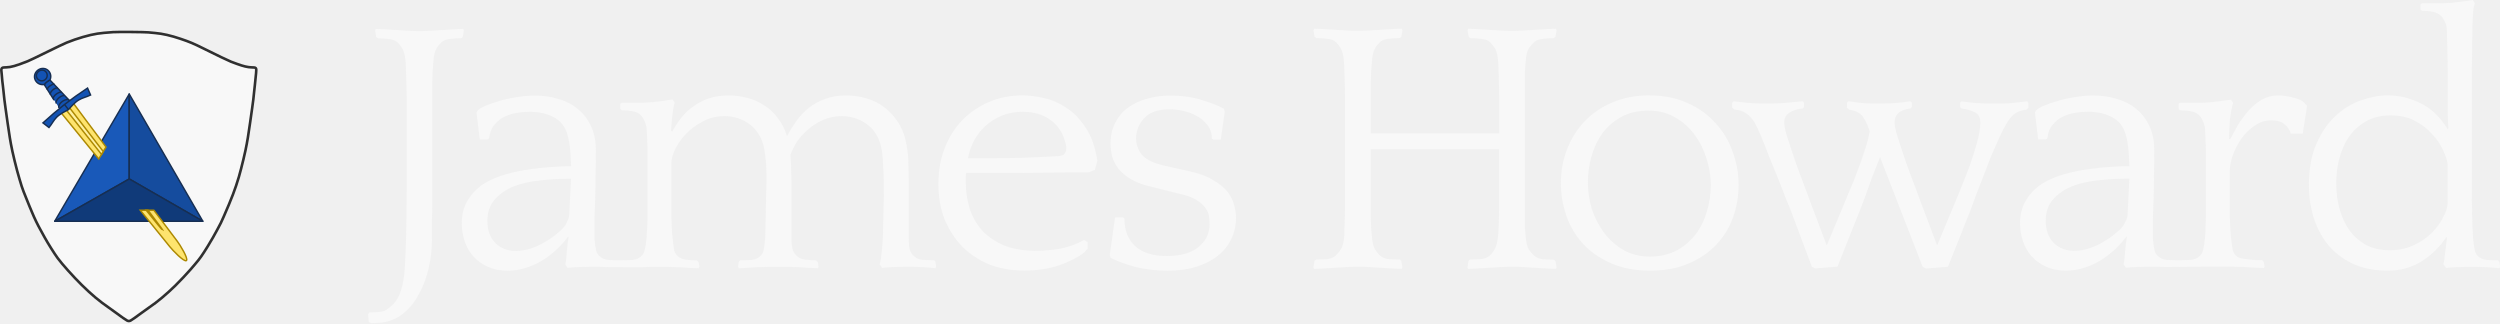
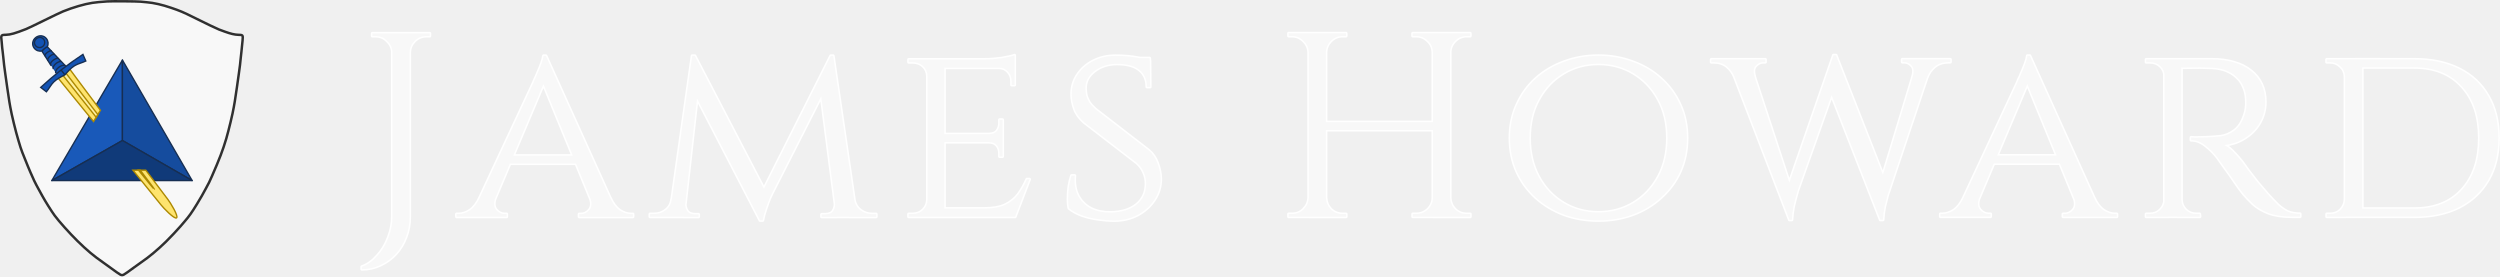
- <svg xmlns="http://www.w3.org/2000/svg" width="47.563mm" height="6.146mm" viewBox="0 0 47.563 6.146" version="1.1" id="svg1">
+ <svg xmlns="http://www.w3.org/2000/svg" width="50.208mm" height="5.549mm" viewBox="0 0 50.208 5.549" version="1.1" id="svg1">
  <defs id="defs1">
    <path id="path1" d="m -145.707,-0.657 c 0.126,0.42 0.647,0.683 1.661,0.744 9.364,0.565 52.918,-12.931 76.927,-16.19 24.009,-3.26 44.568,-3.458 67.124,-3.367 22.556,0.091 44.205,0.652 68.213,3.912 24.008,3.26 66.121,15.887 75.837,15.646 1.193,-0.03 1.787,-0.287 1.916,-0.719" />
    <rect x="148.067" y="148.713" width="223.717" height="109.272" id="rect2" />
  </defs>
-   <g id="g1" transform="translate(-102.5505,-147.998)">
+   <g id="g1" transform="translate(-102.5505,-148.5806)">
    <g id="layer1-8" transform="matrix(0.03681731,0.03681731,-0.03681731,0.03681731,104.4358,142.6317)">
      <g id="g3" transform="matrix(0.9802101,-0.2626465,0.2626465,0.9802101,74.60271,73.74535)" style="display:inline">
        <path d="m 8.851,6.149 c -2.24,1.512 -3.651,2.503 -4.743,3.383 -2.287,1.816 -5.56,5.232 -7.963,8.329 -0.527,0.676 -2.563,3.637 -4.518,6.564 -1.951,2.936 -3.893,5.756 -4.309,6.282 -2.806,3.517 -4.101,4.86 -5.536,5.725 -0.515,0.31 -1.013,0.651 -1.106,0.77 -0.25,0.275 -0.153,0.831 0.22,1.261 0.156,0.183 0.529,0.7 0.824,1.148 0.776,1.152 1.804,2.566 2.241,3.108 0.207,0.252 0.726,0.958 1.152,1.566 0.993,1.422 2.668,3.655 3.792,5.064 0.475,0.607 1.969,2.508 3.309,4.227 1.34,1.719 2.854,3.634 3.382,4.247 0.527,0.614 1.15,1.369 1.399,1.672 1.717,2.071 6.393,6.971 8.977,9.385 0.672,0.628 1.559,1.455 1.967,1.84 0.393,0.381 1.097,0.977 1.561,1.33 0.449,0.348 1.429,1.122 2.181,1.716 0.738,0.59 1.812,1.421 2.372,1.854 0.563,0.418 1.36,1.024 1.764,1.337 1.896,1.459 3.969,2.879 6.018,4.088 0.698,0.414 1.847,1.117 2.556,1.549 2.022,1.225 5.877,3.264 7.755,4.09 2.446,1.08 8.222,2.965 12.263,4.016 4.916,1.278 8.431,1.889 12.68,2.226 0.817,0.062 2.308,0.217 3.291,0.331 2.093,0.254 4.1,0.422 4.657,0.398 0.489,-0.035 0.805,-0.218 1.078,-0.623 0.282,-0.436 1.005,-1.994 2.075,-4.459 0.48,-1.121 1.114,-2.516 1.402,-3.091 1.454,-2.959 2.979,-7.125 4.179,-11.426 0.563,-2.012 1.526,-6.076 1.828,-7.701 0.059,-0.307 0.267,-1.407 0.455,-2.433 0.501,-2.657 0.634,-4.036 0.748,-7.983 0.037,-1.287 0.059,-2.948 0.044,-3.683 -0.021,-0.744 -0.045,-2.206 -0.066,-3.248 -0.057,-2.397 -0.088,-2.9 -0.345,-5.194 -0.773,-7.03 -1.362,-10.67 -2.425,-15.09 C 73.205,25.437 71.383,19.273 70.519,16.982 70.359,16.591 70.031,15.64 69.753,14.883 69.486,14.118 68.585,11.85 67.765,9.831 66.946,7.811 66.038,5.571 65.758,4.852 65.127,3.221 64.024,0.646 63.268,-0.963 62.947,-1.632 62.61,-2.443 62.487,-2.744 c -0.213,-0.559 -0.701,-1.641 -1.798,-3.996 -0.851,-1.815 -0.883,-1.833 -2.501,-0.936 -1.153,0.622 -2.657,1.088 -4.99,1.493 -0.847,0.142 -1.887,0.32 -2.324,0.4 -0.905,0.151 -5.752,0.519 -11.106,0.845 -3.844,0.235 -5.406,0.431 -8.795,1.111 -3.57,0.711 -6.56,1.631 -9.008,2.783 -0.679,0.327 -1.675,0.77 -2.186,1.002 C 18.569,0.503 10.187,5.249 8.851,6.158 Z" stroke="#000000" stroke-linecap="round" stroke-linejoin="bevel" stroke-width="0.054" clip-path="none" id="path4" style="display:inline;fill:#f8f8f8;fill-opacity:1;stroke:#303030;stroke-width:0.946;stroke-dasharray:none;stroke-opacity:1" />
        <g id="g56629-8" transform="matrix(0.1528424,-0.08824364,0.08824364,0.1528424,-96.34885,-35.81326)" style="display:inline;stroke-width:3;stroke-miterlimit:100;stroke-dasharray:none">
          <g id="g27-7-2" transform="matrix(0.595382,0,0,0.595382,549.024,349.022)" style="stroke-width:5.039;stroke-miterlimit:100">
            <path id="path1-3-3-2" d="M -456.232,908.386 -200.868,472.452 V 763.425 Z" style="fill:#1959b9;stroke:#162e52;stroke-width:5.039;stroke-linejoin:round;stroke-miterlimit:100" />
            <path id="path2-8-4-9" d="M -200.867,763.425 V 472.452 L 51.332,908.386 Z" style="fill:#154c9e;stroke:#162e52;stroke-width:5.039;stroke-linejoin:round;stroke-miterlimit:100" />
            <path id="path3-2-3-7" d="M -456.232,908.386 -200.868,763.425 51.331,908.386 Z" style="fill:#103a79;stroke:#162e52;stroke-width:5.039;stroke-linejoin:round;stroke-miterlimit:100" />
          </g>
          <g id="Layer_2_2_-0-2" transform="matrix(-0.595382,0,0,-0.595382,255.441,1185.73)" stroke-miterlimit="10" style="display:inline;stroke-width:5.039;stroke-miterlimit:100">
            <path id="path16-4-2" d="m -330.143,534.693 c -31.793,-39.366 -68.356,-84.272 -101.623,-125.587 -8.459,-10.828 -48.677,-53.028 -56.397,-46.997 -7.72,6.031 22.667,55.303 31.462,66.564 0.15,0.193 34.236,45.332 80.067,106.069 0.417,0.552 0,0 0,0 z m 117.438,216.621 c 51.09,67.842 95.336,127.562 111.303,149.104 l 5.376,1.091 36.203,-28.282 0.222,-5.479 c -18.032,-21.889 -83.043,-101.755 -128.138,-157.26 z" style="fill:#fee46e;stroke:#ac8800;stroke-width:5.039;stroke-miterlimit:100" />
            <path id="path17-8-08-7" d="m -350.203,534.714 c -34.989,-43.377 -56.955,-70.201 -57.747,-69.582 -0.776,0.606 34.029,46.523 51.307,69.589 z m 147.098,201.306 c 61.779,80.38 79.962,103.945 117.608,152.684 l 10.692,-8.353 c -33.732,-42.652 -71.212,-89.953 -122.389,-154.34 z" style="fill:#fff1a1;stroke:#ac8800;stroke-width:5.039;stroke-miterlimit:100" />
            <path id="path18-7-0" d="M -18.019,983.682 1.008,968.818 c 0,0 -58.017,-91.809 -58.046,-91.164 -4.955,-2.861 -15.295,0.135 -23.428,6.604 -7.691,6.11 -13.359,15.47 -11.962,21.043 -0.249,-0.095 74.409,78.381 74.409,78.381 z" style="fill:#1353b4" />
            <g id="g23-5-6" style="fill:#0062ad;stroke:#162e52;stroke-width:5.039;stroke-miterlimit:100">
              <path id="path19-9-8-7" d="m -84.608,913.524 c 13.928,4.151 36.914,-14.745 33.744,-26.44" style="fill:none;stroke:#162e52;stroke-width:5.039;stroke-linecap:round;stroke-miterlimit:100" />
              <path id="path20-5-6" d="m -67.985,927.749 c 13.653,-1.431 28.125,-16.744 26.329,-25.475" style="fill:none;stroke:#162e52;stroke-width:5.039;stroke-linecap:round;stroke-miterlimit:100" />
              <path id="path21-3-9" d="m -57.856,939.678 c 11.663,-1.62 27.743,-14.466 25.411,-22.433" style="fill:none;stroke:#162e52;stroke-width:5.039;stroke-linecap:round;stroke-miterlimit:100" />
              <path id="path22-2-3" d="m -45.276,953.494 c 8.687,1.889 24.741,-13.549 23.479,-20.786" style="fill:none;stroke:#162e52;stroke-width:5.039;stroke-linecap:round;stroke-miterlimit:100" />
              <path id="path23-7-0-6" d="m -33.966,966.877 c 6.246,-0.328 21.244,-9.758 22.588,-17.641" style="fill:none;stroke:#162e52;stroke-width:5.039;stroke-linecap:round;stroke-miterlimit:100" />
            </g>
            <path id="path18-7-0-1" d="m -1.955,963.806 c -12.222,-19.329 -54.775,-86.581 -54.8,-86.029 -4.955,-2.861 -15.295,0.135 -23.428,6.604 -7.691,6.11 -11.955,21.087 -11.962,21.043 0,0 54.139,57.072 70.071,73.821 3.604,3.854 21.099,-9.371 20.118,-15.439 z" style="fill:none;stroke:#162e52;stroke-width:5.039;stroke-miterlimit:100" />
            <path id="path24-3-4" d="m -70.424,896.982 c -25.963,20.031 -51.453,38.189 -78.795,56.294 -2.476,-6.534 -8.182,-17.201 -10.658,-23.735 13.806,-6.763 27.436,-9.103 40.637,-16.982 13.877,-8.284 27.504,-24.22 35.172,-33.04 10.413,-5.305 29.174,-14.671 40.57,-26.13 10.84,-10.901 16.41,-23.56 26.312,-35.318 5.74,3.984 14.71,12.101 20.45,16.085 -24.182,22.146 -47.969,42.483 -73.688,62.826 z" style="fill:#1353b4;stroke:#162e52;stroke-width:5.039;stroke-miterlimit:100" />
            <path id="path25-9-6-9" d="m 21.3,1014.4 c -12.187,9.521 -29.158,8.161 -38.679,-4.026 -6.801,-8.706 -7.637,-20.172 -3.119,-29.483 0.252,-0.518 -0.285,0.504 0,0 3.045,-0.625 7.844,-4.493 11.544,-7.427 2.986,-2.365 5.779,-5.118 7.412,-7.63 10.252,-2.331 21.396,1.229 28.297,10.063 9.521,12.186 6.733,28.982 -5.455,38.503 z" style="fill:#1353b4;stroke:#162e52;stroke-width:5.039;stroke-miterlimit:100" />
            <path id="path26-7-3" d="m 22.191,985.29 c -6.331,-8.104 -18.033,-9.542 -26.138,-3.211 -8.104,6.331 -9.542,18.033 -3.211,26.138 6.331,8.104 17.406,8.739 25.51,2.408 8.104,-6.331 10.17,-17.231 3.839,-25.335 z" style="fill:#1353b4;stroke:#162e52;stroke-width:5.039;stroke-miterlimit:100" />
            <line id="line26-7-6" x1="-84.068" x2="-70.424" y1="879.518" y2="896.982" style="fill:#0062ad;stroke:#162e52;stroke-width:5.039;stroke-miterlimit:100" />
          </g>
        </g>
      </g>
    </g>
-     <g id="g5" transform="matrix(1.249909,0,0,1.249909,83.72379,129.5488)" style="stroke-width:0.72">
-       <text xml:space="preserve" transform="matrix(0.2939815,0,0,0.2939815,30.23611,15.19943)" id="text2" style="font-style:normal;font-variant:normal;font-weight:normal;font-stretch:normal;font-size:18.667px;line-height:0;font-family:Quattrocento;-inkscape-font-specification:'Quattrocento, Normal';font-variant-ligatures:normal;font-variant-caps:normal;font-variant-numeric:normal;font-variant-east-asian:normal;text-align:center;letter-spacing:-1px;word-spacing:0px;white-space:pre;shape-inside:url(#rect2);display:none;fill:#f8f8f8;fill-opacity:1;stroke:none;stroke-width:0.346;stroke-linecap:round;paint-order:markers fill stroke" />
-       <path style="font-size:5.488px;line-height:0;font-family:Quattrocento;-inkscape-font-specification:'Quattrocento, Normal';text-align:center;letter-spacing:-0.294px;word-spacing:0px;text-anchor:middle;fill:#f8f8f8;stroke-width:0.102;stroke-linecap:round;paint-order:markers fill stroke" d="m 22.123,15.221 -0.016,0.099 -0.022,0.022 c -0.059,0 -0.115,0.004 -0.17,0.011 -0.051,0.004 -0.093,0.018 -0.126,0.044 -0.029,0.026 -0.057,0.059 -0.082,0.099 -0.026,0.04 -0.042,0.112 -0.049,0.214 -0.004,0.051 -0.007,0.099 -0.011,0.143 0,0.044 -0.002,0.095 -0.005,0.154 v 0.214 0.324 1.01 0.335 c 0,0.088 -0.002,0.163 -0.005,0.225 v 0.165 0.126 c 0,0.146 -0.016,0.291 -0.049,0.434 -0.033,0.143 -0.08,0.271 -0.143,0.384 -0.059,0.117 -0.134,0.214 -0.225,0.291 -0.088,0.077 -0.188,0.126 -0.302,0.148 -0.029,0.007 -0.062,0.011 -0.099,0.011 -0.037,0.004 -0.07,0.005 -0.099,0.005 l -0.044,-0.016 -0.011,-0.121 0.022,-0.027 c 0.048,0 0.09,-0.002 0.126,-0.005 0.037,0 0.073,-0.007 0.11,-0.022 0.044,-0.026 0.086,-0.059 0.126,-0.099 0.102,-0.102 0.161,-0.293 0.176,-0.571 0.018,-0.278 0.027,-0.662 0.027,-1.152 v -1.114 -0.324 c 0,-0.088 -0.002,-0.163 -0.005,-0.225 0,-0.062 -0.002,-0.115 -0.005,-0.159 0,-0.044 -0.002,-0.088 -0.005,-0.132 -0.007,-0.099 -0.024,-0.168 -0.049,-0.209 -0.026,-0.044 -0.053,-0.079 -0.082,-0.104 -0.033,-0.026 -0.075,-0.04 -0.126,-0.044 -0.051,-0.007 -0.106,-0.011 -0.165,-0.011 l -0.027,-0.022 -0.016,-0.099 0.011,-0.022 c 0.026,0 0.068,0.002 0.126,0.005 0.059,0.004 0.119,0.007 0.181,0.011 0.062,0.004 0.123,0.007 0.181,0.011 0.059,0.004 0.101,0.005 0.126,0.005 h 0.104 c 0.026,0 0.068,-0.002 0.126,-0.005 0.059,-0.004 0.119,-0.007 0.181,-0.011 0.062,-0.004 0.123,-0.007 0.181,-0.011 0.059,-0.004 0.101,-0.005 0.126,-0.005 z m 2.181,3.605 c -0.077,-0.004 -0.152,-0.005 -0.225,-0.005 -0.139,0 -0.265,0.005 -0.379,0.016 l -0.033,-0.055 c 0.011,-0.04 0.018,-0.101 0.022,-0.181 0.007,-0.08 0.016,-0.155 0.027,-0.225 l -0.005,-0.016 c -0.048,0.066 -0.104,0.13 -0.17,0.192 -0.066,0.062 -0.139,0.119 -0.22,0.17 -0.077,0.048 -0.161,0.086 -0.252,0.115 -0.088,0.029 -0.181,0.044 -0.28,0.044 -0.113,0 -0.214,-0.02 -0.302,-0.06 -0.088,-0.04 -0.161,-0.093 -0.22,-0.159 -0.059,-0.066 -0.102,-0.143 -0.132,-0.23 -0.029,-0.088 -0.044,-0.179 -0.044,-0.274 0,-0.135 0.031,-0.252 0.093,-0.351 0.062,-0.102 0.145,-0.187 0.247,-0.252 0.095,-0.059 0.207,-0.106 0.335,-0.143 0.132,-0.037 0.258,-0.062 0.379,-0.077 0.124,-0.018 0.236,-0.029 0.335,-0.033 0.099,-0.007 0.165,-0.011 0.198,-0.011 h 0.077 c -0.004,-0.135 -0.011,-0.241 -0.022,-0.318 -0.011,-0.08 -0.026,-0.146 -0.044,-0.198 -0.04,-0.11 -0.11,-0.188 -0.209,-0.236 -0.099,-0.051 -0.218,-0.077 -0.357,-0.077 -0.059,0 -0.123,0.005 -0.192,0.016 -0.066,0.011 -0.13,0.031 -0.192,0.06 -0.059,0.029 -0.11,0.071 -0.154,0.126 -0.044,0.051 -0.07,0.119 -0.077,0.203 l -0.022,0.016 h -0.121 l -0.049,-0.406 0.016,-0.033 c 0.018,-0.022 0.057,-0.046 0.115,-0.071 0.059,-0.026 0.126,-0.049 0.203,-0.071 0.08,-0.026 0.168,-0.046 0.263,-0.06 0.099,-0.018 0.196,-0.027 0.291,-0.027 0.132,0 0.254,0.018 0.368,0.055 0.113,0.033 0.21,0.084 0.291,0.154 0.084,0.07 0.15,0.157 0.198,0.263 0.048,0.102 0.071,0.223 0.071,0.362 0,0.154 -0.002,0.291 -0.005,0.412 0,0.117 -0.002,0.227 -0.005,0.329 -0.004,0.099 -0.007,0.198 -0.011,0.296 v 0.307 c 0.007,0.084 0.016,0.146 0.027,0.187 0.011,0.037 0.029,0.064 0.055,0.082 0.029,0.029 0.071,0.048 0.126,0.055 0.059,0.004 0.117,0.005 0.176,0.005 l 0.024,-10e-7 c 0.059,0 0.115,-0.002 0.17,-0.005 0.059,-0.007 0.102,-0.026 0.132,-0.055 0.029,-0.026 0.048,-0.059 0.055,-0.099 0.011,-0.04 0.02,-0.097 0.027,-0.17 0.004,-0.059 0.007,-0.117 0.011,-0.176 0.004,-0.062 0.005,-0.159 0.005,-0.291 v -0.675 -0.192 c 0,-0.055 -0.002,-0.102 -0.005,-0.143 0,-0.04 -0.002,-0.077 -0.005,-0.11 0,-0.033 -0.002,-0.068 -0.005,-0.104 -0.007,-0.04 -0.018,-0.075 -0.033,-0.104 -0.015,-0.033 -0.027,-0.055 -0.038,-0.066 -0.037,-0.044 -0.082,-0.07 -0.137,-0.077 -0.055,-0.011 -0.112,-0.016 -0.17,-0.016 l -0.022,-0.022 -8.8e-5,-0.077 0.022,-0.016 h 0.099 0.236 c 0.095,-0.004 0.177,-0.011 0.247,-0.022 l 0.192,-0.027 0.033,0.049 c -0.007,0.022 -0.015,0.051 -0.022,0.088 -0.004,0.033 -0.009,0.071 -0.016,0.115 -0.004,0.04 -0.007,0.08 -0.011,0.121 -0.004,0.04 -0.005,0.075 -0.005,0.104 l 0.016,0.011 c 0.04,-0.073 0.086,-0.143 0.137,-0.209 0.055,-0.07 0.117,-0.128 0.187,-0.176 0.07,-0.051 0.148,-0.091 0.236,-0.121 0.088,-0.029 0.188,-0.044 0.302,-0.044 0.095,0 0.188,0.013 0.28,0.038 0.091,0.022 0.176,0.059 0.252,0.11 0.08,0.048 0.15,0.112 0.209,0.192 0.062,0.077 0.11,0.17 0.143,0.28 0.044,-0.08 0.091,-0.157 0.143,-0.23 0.055,-0.077 0.117,-0.143 0.187,-0.198 0.073,-0.059 0.155,-0.104 0.247,-0.137 0.095,-0.037 0.203,-0.055 0.324,-0.055 0.106,0 0.209,0.015 0.307,0.044 0.102,0.029 0.194,0.075 0.274,0.137 0.084,0.062 0.155,0.141 0.214,0.236 0.062,0.095 0.104,0.21 0.126,0.346 0.018,0.095 0.027,0.196 0.027,0.302 0.004,0.106 0.005,0.212 0.005,0.318 v 0.796 c 0,0.084 0.007,0.146 0.022,0.187 0.015,0.037 0.035,0.064 0.06,0.082 0.029,0.029 0.071,0.048 0.126,0.055 0.059,0.004 0.117,0.005 0.176,0.005 l 0.022,0.022 0.011,0.077 -0.011,0.022 c -0.066,-0.007 -0.137,-0.013 -0.214,-0.016 -0.073,-0.004 -0.148,-0.005 -0.225,-0.005 -0.135,0 -0.26,0.005 -0.373,0.016 l -0.038,-0.055 c 0.015,-0.048 0.026,-0.11 0.033,-0.187 0.007,-0.077 0.013,-0.145 0.016,-0.203 0.004,-0.055 0.005,-0.123 0.005,-0.203 0.004,-0.08 0.005,-0.161 0.005,-0.241 0.004,-0.084 0.005,-0.163 0.005,-0.236 v -0.17 c 0,-0.073 -0.004,-0.165 -0.011,-0.274 -0.004,-0.113 -0.015,-0.209 -0.033,-0.285 -0.037,-0.15 -0.112,-0.263 -0.225,-0.34 -0.11,-0.077 -0.234,-0.115 -0.373,-0.115 -0.102,0 -0.198,0.02 -0.285,0.06 -0.084,0.037 -0.159,0.084 -0.225,0.143 -0.066,0.055 -0.123,0.117 -0.17,0.187 -0.044,0.07 -0.077,0.135 -0.099,0.198 0.007,0.08 0.011,0.161 0.011,0.241 0.004,0.08 0.005,0.161 0.005,0.241 v 0.796 c 0,0.077 0.007,0.135 0.022,0.176 0.015,0.037 0.037,0.068 0.066,0.093 0.029,0.026 0.07,0.042 0.121,0.049 0.055,0.007 0.11,0.011 0.165,0.011 l 0.027,0.027 0.011,0.071 -0.011,0.022 c -0.026,0 -0.064,-0.002 -0.115,-0.005 -0.051,-0.004 -0.106,-0.007 -0.165,-0.011 -0.059,0 -0.113,-0.002 -0.165,-0.005 h -0.115 -0.077 -0.121 c -0.051,0.004 -0.106,0.005 -0.165,0.005 -0.055,0.004 -0.11,0.007 -0.165,0.011 -0.051,0.004 -0.09,0.005 -0.115,0.005 l -0.011,-0.022 0.011,-0.077 0.022,-0.022 c 0.059,0 0.115,-0.002 0.17,-0.005 0.059,-0.007 0.102,-0.026 0.132,-0.055 0.029,-0.026 0.048,-0.059 0.055,-0.099 0.007,-0.04 0.015,-0.097 0.022,-0.17 0.004,-0.055 0.005,-0.123 0.005,-0.203 0.004,-0.08 0.005,-0.161 0.005,-0.241 0.004,-0.084 0.005,-0.163 0.005,-0.236 0.004,-0.073 0.005,-0.13 0.005,-0.17 v -0.126 c 0,-0.051 -0.002,-0.102 -0.005,-0.154 -0.004,-0.051 -0.009,-0.101 -0.016,-0.148 -0.004,-0.048 -0.011,-0.091 -0.022,-0.132 -0.04,-0.15 -0.115,-0.263 -0.225,-0.34 -0.11,-0.077 -0.234,-0.115 -0.373,-0.115 -0.121,0 -0.23,0.027 -0.329,0.082 -0.099,0.051 -0.185,0.115 -0.258,0.192 -0.07,0.073 -0.124,0.152 -0.165,0.236 -0.037,0.08 -0.055,0.15 -0.055,0.209 v 0.615 0.198 c 0.004,0.051 0.005,0.095 0.005,0.132 0.004,0.037 0.005,0.071 0.005,0.104 0.004,0.029 0.007,0.062 0.011,0.099 0.007,0.077 0.015,0.135 0.022,0.176 0.011,0.037 0.031,0.068 0.06,0.093 0.029,0.026 0.07,0.042 0.121,0.049 0.055,0.007 0.11,0.011 0.165,0.011 l 0.027,0.027 0.011,0.071 -0.011,0.022 c -0.026,0 -0.064,-0.002 -0.115,-0.005 -0.051,-0.004 -0.106,-0.007 -0.165,-0.011 -0.059,0 -0.113,-0.002 -0.165,-0.005 h -0.115 -0.077 -0.121 c -0.051,0.004 -0.106,0.005 -0.165,0.005 M 23.667,18.19 c 0.011,-0.018 0.022,-0.04 0.033,-0.066 0.015,-0.026 0.024,-0.057 0.027,-0.093 l 0.027,-0.549 h -0.049 c -0.146,0 -0.293,0.009 -0.439,0.027 -0.146,0.015 -0.278,0.046 -0.395,0.093 -0.113,0.048 -0.207,0.113 -0.28,0.198 -0.073,0.084 -0.11,0.192 -0.11,0.324 0,0.139 0.04,0.251 0.121,0.335 0.08,0.08 0.185,0.121 0.313,0.121 0.077,0 0.154,-0.013 0.23,-0.038 0.077,-0.026 0.148,-0.059 0.214,-0.099 0.07,-0.04 0.13,-0.082 0.181,-0.126 0.055,-0.044 0.097,-0.086 0.126,-0.126 z m 8.061,-0.845 -0.088,0.038 c -0.198,0 -0.401,0.002 -0.609,0.005 -0.209,0.004 -0.413,0.005 -0.615,0.005 h -0.648 c -0.004,0.026 -0.005,0.051 -0.005,0.077 v 0.066 c 0,0.139 0.02,0.273 0.06,0.401 0.04,0.124 0.102,0.234 0.187,0.329 0.088,0.095 0.199,0.172 0.335,0.23 0.135,0.055 0.3,0.082 0.494,0.082 0.113,0 0.234,-0.011 0.362,-0.033 0.132,-0.026 0.252,-0.07 0.362,-0.132 l 0.055,0.033 v 0.099 l -0.055,0.06 c -0.088,0.07 -0.212,0.134 -0.373,0.192 -0.161,0.055 -0.34,0.082 -0.538,0.082 -0.194,0 -0.371,-0.031 -0.532,-0.093 -0.157,-0.066 -0.295,-0.157 -0.412,-0.274 -0.113,-0.117 -0.203,-0.256 -0.269,-0.417 -0.062,-0.161 -0.093,-0.34 -0.093,-0.538 0,-0.201 0.033,-0.384 0.099,-0.549 0.066,-0.165 0.155,-0.305 0.269,-0.423 0.117,-0.117 0.252,-0.209 0.406,-0.274 0.157,-0.066 0.326,-0.099 0.505,-0.099 0.095,0 0.201,0.013 0.318,0.038 0.121,0.026 0.236,0.075 0.346,0.148 0.11,0.07 0.209,0.17 0.296,0.302 0.088,0.128 0.148,0.298 0.181,0.51 z m -1.098,-0.884 c -0.117,0 -0.223,0.02 -0.318,0.06 -0.091,0.037 -0.174,0.088 -0.247,0.154 -0.07,0.062 -0.128,0.137 -0.176,0.225 -0.044,0.084 -0.075,0.174 -0.093,0.269 h 0.214 c 0.198,0 0.39,-0.002 0.576,-0.005 0.187,-0.007 0.382,-0.016 0.587,-0.027 0.048,-0.004 0.079,-0.016 0.093,-0.038 0.018,-0.022 0.027,-0.048 0.027,-0.077 0,-0.022 -0.002,-0.042 -0.005,-0.06 -0.004,-0.018 -0.009,-0.037 -0.016,-0.055 -0.04,-0.139 -0.115,-0.247 -0.225,-0.324 -0.11,-0.08 -0.249,-0.121 -0.417,-0.121 z m 2.532,0.905 c 0.154,0.033 0.276,0.079 0.368,0.137 0.095,0.055 0.168,0.115 0.22,0.181 0.051,0.066 0.084,0.134 0.099,0.203 0.018,0.066 0.027,0.128 0.027,0.187 0,0.117 -0.024,0.225 -0.071,0.324 -0.048,0.099 -0.117,0.185 -0.209,0.258 -0.088,0.07 -0.196,0.124 -0.324,0.165 -0.128,0.04 -0.273,0.06 -0.434,0.06 -0.179,0 -0.348,-0.02 -0.505,-0.06 -0.154,-0.044 -0.276,-0.09 -0.368,-0.137 l -0.011,-0.049 0.082,-0.565 h 0.126 l 0.016,0.022 c 0,0.176 0.055,0.315 0.165,0.417 0.11,0.099 0.269,0.148 0.477,0.148 0.124,0 0.229,-0.015 0.313,-0.044 0.084,-0.029 0.15,-0.068 0.198,-0.115 0.051,-0.048 0.088,-0.099 0.11,-0.154 0.022,-0.055 0.033,-0.108 0.033,-0.159 0,-0.033 -0.002,-0.07 -0.005,-0.11 -0.004,-0.044 -0.018,-0.086 -0.044,-0.126 -0.026,-0.044 -0.064,-0.084 -0.115,-0.121 -0.051,-0.04 -0.124,-0.073 -0.22,-0.099 l -0.527,-0.132 c -0.121,-0.029 -0.22,-0.068 -0.296,-0.115 -0.077,-0.048 -0.137,-0.099 -0.181,-0.154 -0.044,-0.059 -0.075,-0.119 -0.093,-0.181 -0.018,-0.066 -0.027,-0.132 -0.027,-0.198 0,-0.121 0.024,-0.227 0.071,-0.318 0.048,-0.095 0.112,-0.172 0.192,-0.23 0.084,-0.062 0.181,-0.108 0.291,-0.137 0.11,-0.033 0.229,-0.049 0.357,-0.049 0.172,0 0.329,0.022 0.472,0.066 0.146,0.044 0.26,0.088 0.34,0.132 l 0.016,0.049 -0.06,0.423 h -0.115 l -0.022,-0.016 c 0,-0.084 -0.024,-0.154 -0.071,-0.209 -0.044,-0.059 -0.099,-0.104 -0.165,-0.137 -0.066,-0.037 -0.135,-0.062 -0.209,-0.077 -0.073,-0.015 -0.137,-0.022 -0.192,-0.022 -0.183,0 -0.315,0.046 -0.395,0.137 -0.08,0.091 -0.121,0.194 -0.121,0.307 0,0.084 0.027,0.165 0.082,0.241 0.059,0.073 0.17,0.13 0.335,0.17 z m 5.58,1.487 c -0.026,0 -0.068,-0.002 -0.126,-0.005 -0.059,-0.004 -0.119,-0.007 -0.181,-0.011 -0.062,-0.004 -0.123,-0.007 -0.181,-0.011 -0.059,-0.004 -0.101,-0.005 -0.126,-0.005 h -0.104 c -0.026,0 -0.068,0.002 -0.126,0.005 -0.059,0.004 -0.119,0.007 -0.181,0.011 -0.062,0.004 -0.123,0.007 -0.181,0.011 -0.059,0.004 -0.101,0.005 -0.126,0.005 l -0.011,-0.022 0.016,-0.099 0.022,-0.022 c 0.059,0 0.113,-0.002 0.165,-0.005 0.055,-0.007 0.099,-0.024 0.132,-0.049 0.029,-0.026 0.055,-0.059 0.077,-0.099 0.026,-0.04 0.044,-0.112 0.055,-0.214 0.004,-0.026 0.005,-0.055 0.005,-0.088 0.004,-0.037 0.005,-0.08 0.005,-0.132 0.004,-0.051 0.005,-0.113 0.005,-0.187 v -0.274 -0.631 h -1.954 v 0.521 0.324 0.203 c 0.004,0.055 0.005,0.102 0.005,0.143 0.004,0.037 0.007,0.077 0.011,0.121 0.007,0.102 0.024,0.174 0.049,0.214 0.026,0.04 0.053,0.073 0.082,0.099 0.033,0.026 0.075,0.042 0.126,0.049 0.055,0.004 0.112,0.005 0.17,0.005 l 0.022,0.022 0.016,0.099 -0.011,0.022 c -0.026,0 -0.068,-0.002 -0.126,-0.005 -0.059,-0.004 -0.119,-0.007 -0.181,-0.011 -0.062,-0.004 -0.123,-0.007 -0.181,-0.011 -0.059,-0.004 -0.101,-0.005 -0.126,-0.005 h -0.104 c -0.026,0 -0.068,0.002 -0.126,0.005 -0.059,0.004 -0.119,0.007 -0.181,0.011 -0.062,0.004 -0.123,0.007 -0.181,0.011 -0.059,0.004 -0.101,0.005 -0.126,0.005 l -0.011,-0.022 0.016,-0.099 0.027,-0.022 c 0.059,0 0.113,-0.002 0.165,-0.005 0.051,-0.007 0.093,-0.024 0.126,-0.049 0.029,-0.026 0.057,-0.059 0.082,-0.099 0.029,-0.04 0.048,-0.112 0.055,-0.214 v -0.088 c 0.004,-0.037 0.005,-0.08 0.005,-0.132 0.004,-0.051 0.005,-0.113 0.005,-0.187 v -0.274 -1.114 -0.324 c 0,-0.088 -0.002,-0.163 -0.005,-0.225 0,-0.062 -0.002,-0.115 -0.005,-0.159 0,-0.044 -0.002,-0.088 -0.005,-0.132 -0.007,-0.099 -0.024,-0.168 -0.049,-0.209 -0.026,-0.044 -0.053,-0.079 -0.082,-0.104 -0.033,-0.026 -0.075,-0.04 -0.126,-0.044 -0.051,-0.007 -0.106,-0.011 -0.165,-0.011 l -0.027,-0.022 -0.016,-0.099 0.011,-0.022 c 0.026,0 0.068,0.002 0.126,0.005 0.059,0.004 0.119,0.007 0.181,0.011 0.062,0.004 0.123,0.007 0.181,0.011 0.059,0.004 0.101,0.005 0.126,0.005 h 0.104 c 0.026,0 0.068,-0.002 0.126,-0.005 0.059,-0.004 0.119,-0.007 0.181,-0.011 0.062,-0.004 0.123,-0.007 0.181,-0.011 0.059,-0.004 0.101,-0.005 0.126,-0.005 l 0.011,0.022 -0.016,0.099 -0.022,0.022 c -0.059,0 -0.115,0.004 -0.17,0.011 -0.051,0.004 -0.093,0.018 -0.126,0.044 -0.029,0.026 -0.057,0.059 -0.082,0.099 -0.026,0.04 -0.042,0.112 -0.049,0.214 -0.004,0.051 -0.007,0.099 -0.011,0.143 0,0.044 -0.002,0.095 -0.005,0.154 v 0.214 0.324 0.247 h 1.954 v -0.241 -0.324 c 0,-0.088 -0.002,-0.163 -0.005,-0.225 0,-0.062 -0.002,-0.115 -0.005,-0.159 0,-0.044 -0.002,-0.088 -0.005,-0.132 -0.007,-0.102 -0.024,-0.174 -0.049,-0.214 -0.026,-0.04 -0.053,-0.073 -0.082,-0.099 -0.033,-0.026 -0.077,-0.04 -0.132,-0.044 -0.051,-0.007 -0.106,-0.011 -0.165,-0.011 l -0.022,-0.022 -0.016,-0.099 0.011,-0.022 c 0.026,0 0.068,0.002 0.126,0.005 0.059,0.004 0.119,0.007 0.181,0.011 0.062,0.004 0.123,0.007 0.181,0.011 0.059,0.004 0.101,0.005 0.126,0.005 h 0.104 c 0.026,0 0.068,-0.002 0.126,-0.005 0.059,-0.004 0.119,-0.007 0.181,-0.011 0.062,-0.004 0.123,-0.007 0.181,-0.011 0.059,-0.004 0.101,-0.005 0.126,-0.005 l 0.011,0.022 -0.016,0.099 -0.027,0.022 c -0.059,0 -0.113,0.004 -0.165,0.011 -0.051,0.004 -0.093,0.018 -0.126,0.044 -0.029,0.026 -0.059,0.059 -0.088,0.099 -0.026,0.04 -0.042,0.112 -0.049,0.214 -0.004,0.051 -0.007,0.099 -0.011,0.143 v 0.154 0.214 0.324 1.01 0.324 0.203 0.143 c 0.004,0.037 0.007,0.077 0.011,0.121 0.007,0.102 0.024,0.174 0.049,0.214 0.029,0.04 0.059,0.073 0.088,0.099 0.033,0.026 0.075,0.042 0.126,0.049 0.051,0.004 0.106,0.005 0.165,0.005 l 0.027,0.022 0.016,0.099 z m 1.429,-2.64 c 0.216,0 0.408,0.038 0.576,0.115 0.168,0.073 0.309,0.174 0.423,0.302 0.117,0.124 0.205,0.269 0.263,0.434 0.062,0.165 0.093,0.335 0.093,0.51 0,0.168 -0.027,0.331 -0.082,0.488 -0.055,0.157 -0.139,0.296 -0.252,0.417 -0.113,0.121 -0.254,0.218 -0.423,0.291 -0.168,0.073 -0.364,0.11 -0.587,0.11 -0.23,0 -0.432,-0.038 -0.604,-0.115 -0.172,-0.077 -0.315,-0.177 -0.428,-0.302 -0.11,-0.124 -0.192,-0.265 -0.247,-0.423 -0.055,-0.161 -0.082,-0.326 -0.082,-0.494 0,-0.179 0.031,-0.349 0.093,-0.51 0.062,-0.161 0.15,-0.302 0.263,-0.423 0.117,-0.124 0.258,-0.221 0.423,-0.291 0.168,-0.073 0.359,-0.11 0.571,-0.11 z m 0.005,2.453 c 0.154,0 0.289,-0.031 0.406,-0.093 0.117,-0.062 0.214,-0.145 0.291,-0.247 0.077,-0.102 0.134,-0.218 0.17,-0.346 0.04,-0.132 0.06,-0.267 0.06,-0.406 0,-0.132 -0.022,-0.265 -0.066,-0.401 -0.04,-0.135 -0.101,-0.256 -0.181,-0.362 -0.08,-0.11 -0.179,-0.198 -0.296,-0.263 -0.117,-0.07 -0.252,-0.104 -0.406,-0.104 -0.161,0 -0.3,0.033 -0.417,0.099 -0.113,0.062 -0.209,0.145 -0.285,0.247 -0.073,0.102 -0.128,0.22 -0.165,0.351 -0.037,0.132 -0.055,0.263 -0.055,0.395 0,0.135 0.02,0.271 0.06,0.406 0.044,0.132 0.106,0.252 0.187,0.362 0.08,0.106 0.179,0.194 0.296,0.263 0.117,0.066 0.251,0.099 0.401,0.099 z m 4.151,0.154 -0.648,-1.668 c -0.04,0.102 -0.08,0.205 -0.121,0.307 -0.037,0.102 -0.071,0.199 -0.104,0.291 -0.033,0.088 -0.062,0.165 -0.088,0.23 -0.026,0.066 -0.044,0.112 -0.055,0.137 l -0.28,0.702 -0.335,0.027 -0.055,-0.027 -0.329,-0.878 c -0.011,-0.029 -0.035,-0.086 -0.071,-0.17 -0.033,-0.088 -0.071,-0.187 -0.115,-0.296 -0.044,-0.11 -0.09,-0.221 -0.137,-0.335 -0.044,-0.117 -0.084,-0.22 -0.121,-0.307 -0.037,-0.088 -0.07,-0.157 -0.099,-0.209 -0.037,-0.059 -0.079,-0.104 -0.126,-0.137 -0.044,-0.033 -0.104,-0.053 -0.181,-0.06 l -0.033,-0.027 V 16.324 l 0.022,-0.022 c 0.062,0.007 0.128,0.015 0.198,0.022 0.07,0.007 0.134,0.011 0.192,0.011 h 0.214 c 0.059,0 0.128,-0.004 0.209,-0.011 0.084,-0.007 0.163,-0.015 0.236,-0.022 l 0.022,0.022 v 0.066 l -0.022,0.022 c -0.08,0.007 -0.148,0.029 -0.203,0.066 -0.051,0.033 -0.077,0.082 -0.077,0.148 0,0.029 0.007,0.075 0.022,0.137 0.018,0.062 0.04,0.132 0.066,0.209 0.026,0.077 0.053,0.159 0.082,0.247 0.029,0.084 0.059,0.165 0.088,0.241 0.029,0.077 0.055,0.145 0.077,0.203 0.022,0.059 0.037,0.099 0.044,0.121 l 0.269,0.713 0.263,-0.631 c 0.022,-0.055 0.051,-0.126 0.088,-0.214 0.04,-0.088 0.079,-0.183 0.115,-0.285 0.04,-0.102 0.077,-0.207 0.11,-0.313 0.037,-0.106 0.062,-0.203 0.077,-0.291 -0.018,-0.07 -0.048,-0.137 -0.088,-0.203 -0.037,-0.07 -0.112,-0.113 -0.225,-0.132 l -0.033,-0.027 v -0.077 l 0.022,-0.022 c 0.062,0.007 0.119,0.015 0.17,0.022 0.055,0.007 0.112,0.011 0.17,0.011 h 0.214 c 0.121,0 0.251,-0.011 0.39,-0.033 l 0.022,0.022 v 0.066 l -0.022,0.022 c -0.161,0.018 -0.241,0.09 -0.241,0.214 0,0.029 0.007,0.075 0.022,0.137 0.018,0.062 0.04,0.132 0.066,0.209 0.026,0.077 0.053,0.159 0.082,0.247 0.029,0.084 0.059,0.165 0.088,0.241 0.029,0.077 0.055,0.145 0.077,0.203 0.022,0.059 0.037,0.099 0.044,0.121 l 0.269,0.713 0.263,-0.631 c 0.026,-0.062 0.06,-0.146 0.104,-0.252 0.044,-0.106 0.088,-0.22 0.132,-0.34 0.044,-0.121 0.08,-0.238 0.11,-0.351 0.033,-0.117 0.049,-0.216 0.049,-0.296 0,-0.08 -0.029,-0.134 -0.088,-0.159 -0.059,-0.029 -0.124,-0.048 -0.198,-0.055 l -0.022,-0.022 v -0.066 l 0.022,-0.022 c 0.146,0.022 0.28,0.033 0.401,0.033 h 0.225 c 0.062,0 0.121,-0.004 0.176,-0.011 0.059,-0.007 0.124,-0.015 0.198,-0.022 l 0.016,0.022 v 0.077 l -0.027,0.027 c -0.066,0.007 -0.123,0.026 -0.17,0.055 -0.044,0.029 -0.086,0.077 -0.126,0.143 -0.037,0.059 -0.075,0.132 -0.115,0.22 -0.04,0.088 -0.082,0.183 -0.126,0.285 -0.04,0.102 -0.08,0.207 -0.121,0.313 -0.04,0.106 -0.079,0.205 -0.115,0.296 -0.033,0.091 -0.062,0.172 -0.088,0.241 -0.026,0.066 -0.044,0.112 -0.055,0.137 l -0.28,0.702 -0.335,0.027 z m 3.696,0.005 c -0.077,-0.004 -0.152,-0.005 -0.225,-0.005 -0.139,0 -0.265,0.005 -0.379,0.016 l -0.033,-0.055 c 0.011,-0.04 0.018,-0.101 0.022,-0.181 0.007,-0.08 0.016,-0.155 0.027,-0.225 l -0.005,-0.016 c -0.048,0.066 -0.104,0.13 -0.17,0.192 -0.066,0.062 -0.139,0.119 -0.22,0.17 -0.077,0.048 -0.161,0.086 -0.252,0.115 -0.088,0.029 -0.181,0.044 -0.28,0.044 -0.113,0 -0.214,-0.02 -0.302,-0.06 -0.088,-0.04 -0.161,-0.093 -0.22,-0.159 -0.059,-0.066 -0.102,-0.143 -0.132,-0.23 -0.029,-0.088 -0.044,-0.179 -0.044,-0.274 0,-0.135 0.031,-0.252 0.093,-0.351 0.062,-0.102 0.145,-0.187 0.247,-0.252 0.095,-0.059 0.207,-0.106 0.335,-0.143 0.132,-0.037 0.258,-0.062 0.379,-0.077 0.124,-0.018 0.236,-0.029 0.335,-0.033 0.099,-0.007 0.165,-0.011 0.198,-0.011 h 0.077 c -0.004,-0.135 -0.011,-0.241 -0.022,-0.318 -0.011,-0.08 -0.026,-0.146 -0.044,-0.198 -0.04,-0.11 -0.11,-0.188 -0.209,-0.236 -0.099,-0.051 -0.218,-0.077 -0.357,-0.077 -0.059,0 -0.123,0.005 -0.192,0.016 -0.066,0.011 -0.13,0.031 -0.192,0.06 -0.059,0.029 -0.11,0.071 -0.154,0.126 -0.044,0.051 -0.07,0.119 -0.077,0.203 l -0.022,0.016 H 46.086 l -0.049,-0.406 0.016,-0.033 c 0.018,-0.022 0.057,-0.046 0.115,-0.071 0.059,-0.026 0.126,-0.049 0.203,-0.071 0.08,-0.026 0.168,-0.046 0.263,-0.06 0.099,-0.018 0.196,-0.027 0.291,-0.027 0.132,0 0.254,0.018 0.368,0.055 0.113,0.033 0.21,0.084 0.291,0.154 0.084,0.07 0.15,0.157 0.198,0.263 0.048,0.102 0.071,0.223 0.071,0.362 0,0.154 -0.002,0.291 -0.005,0.412 0,0.117 -0.002,0.227 -0.005,0.329 -0.004,0.099 -0.007,0.198 -0.011,0.296 v 0.307 c 0.007,0.084 0.016,0.146 0.027,0.187 0.011,0.037 0.029,0.064 0.055,0.082 0.029,0.029 0.071,0.048 0.126,0.055 0.059,0.004 0.117,0.005 0.176,0.005 l 0.024,-1e-6 c 0.059,0 0.115,-0.002 0.17,-0.005 0.059,-0.007 0.102,-0.026 0.132,-0.055 0.029,-0.026 0.048,-0.059 0.055,-0.099 0.011,-0.04 0.02,-0.097 0.027,-0.17 l 0.005,-0.049 c 0.004,-0.037 0.005,-0.082 0.005,-0.137 0.004,-0.055 0.005,-0.148 0.005,-0.28 V 17.252 17.06 c 0,-0.055 -0.002,-0.102 -0.005,-0.143 0,-0.04 -0.002,-0.077 -0.005,-0.11 0,-0.033 -0.002,-0.068 -0.005,-0.104 -0.007,-0.04 -0.018,-0.075 -0.033,-0.104 -0.015,-0.033 -0.027,-0.055 -0.038,-0.066 -0.037,-0.044 -0.082,-0.07 -0.137,-0.077 -0.055,-0.011 -0.112,-0.016 -0.17,-0.016 l -0.022,-0.022 v -0.077 l 0.022,-0.016 h 0.099 0.236 c 0.095,-0.004 0.177,-0.011 0.247,-0.022 l 0.192,-0.027 0.033,0.049 c -0.022,0.077 -0.038,0.165 -0.049,0.263 -0.007,0.099 -0.011,0.194 -0.011,0.285 l 0.016,0.005 c 0.037,-0.07 0.077,-0.143 0.121,-0.22 0.048,-0.077 0.101,-0.148 0.159,-0.214 0.059,-0.066 0.124,-0.121 0.198,-0.165 0.077,-0.044 0.163,-0.066 0.258,-0.066 0.066,0 0.139,0.011 0.22,0.033 0.084,0.018 0.141,0.044 0.17,0.077 l 0.044,0.049 -0.066,0.423 H 49.93 c -0.011,-0.051 -0.04,-0.097 -0.088,-0.137 -0.044,-0.044 -0.113,-0.066 -0.209,-0.066 -0.091,0 -0.176,0.027 -0.252,0.082 -0.077,0.051 -0.145,0.117 -0.203,0.198 -0.055,0.08 -0.099,0.166 -0.132,0.258 -0.029,0.088 -0.044,0.168 -0.044,0.241 v 0.488 0.198 c 0.004,0.048 0.005,0.09 0.005,0.126 0.004,0.033 0.005,0.062 0.005,0.088 0.004,0.022 0.005,0.046 0.005,0.071 l 0.005,0.049 c 0.007,0.055 0.015,0.108 0.022,0.159 0.011,0.048 0.031,0.084 0.06,0.11 0.018,0.015 0.044,0.026 0.077,0.033 0.037,0.007 0.073,0.013 0.11,0.016 0.04,0.004 0.079,0.007 0.115,0.011 h 0.088 l 0.027,0.027 0.011,0.071 -0.011,0.022 c -0.026,0 -0.068,-0.002 -0.126,-0.005 -0.055,-0.004 -0.113,-0.007 -0.176,-0.011 -0.062,0 -0.123,-0.002 -0.181,-0.005 H 48.92 48.789 48.668 m -1.281,-0.631 c 0.011,-0.018 0.022,-0.04 0.033,-0.066 0.015,-0.026 0.024,-0.057 0.027,-0.093 l 0.027,-0.549 h -0.049 c -0.146,0 -0.293,0.009 -0.439,0.027 -0.146,0.015 -0.278,0.046 -0.395,0.093 -0.113,0.048 -0.207,0.113 -0.28,0.198 -0.073,0.084 -0.11,0.192 -0.11,0.324 0,0.139 0.04,0.251 0.121,0.335 0.08,0.08 0.185,0.121 0.313,0.121 0.077,0 0.154,-0.013 0.23,-0.038 0.077,-0.026 0.148,-0.059 0.214,-0.099 0.07,-0.04 0.13,-0.082 0.181,-0.126 0.055,-0.044 0.097,-0.086 0.126,-0.126 z m 4.867,0.593 c 0.011,-0.04 0.02,-0.101 0.027,-0.181 0.011,-0.08 0.02,-0.152 0.027,-0.214 l -0.005,-0.022 c -0.102,0.154 -0.229,0.278 -0.379,0.373 -0.15,0.095 -0.322,0.143 -0.516,0.143 -0.209,0 -0.39,-0.037 -0.543,-0.11 -0.15,-0.073 -0.274,-0.17 -0.373,-0.291 -0.095,-0.121 -0.166,-0.258 -0.214,-0.412 -0.048,-0.157 -0.071,-0.32 -0.071,-0.488 0,-0.249 0.038,-0.459 0.115,-0.631 0.077,-0.176 0.174,-0.316 0.291,-0.423 0.117,-0.11 0.245,-0.188 0.384,-0.236 0.143,-0.051 0.278,-0.077 0.406,-0.077 0.176,0 0.344,0.04 0.505,0.121 0.161,0.077 0.298,0.209 0.412,0.395 l 0.011,-0.022 c -0.007,-0.084 -0.011,-0.165 -0.011,-0.241 V 16.22 15.841 c 0,-0.106 -0.002,-0.198 -0.005,-0.274 0,-0.077 -0.002,-0.145 -0.005,-0.203 0,-0.059 -0.002,-0.117 -0.005,-0.176 -0.004,-0.04 -0.015,-0.075 -0.033,-0.104 -0.015,-0.029 -0.027,-0.051 -0.038,-0.066 -0.037,-0.04 -0.082,-0.066 -0.137,-0.077 -0.055,-0.011 -0.112,-0.016 -0.17,-0.016 l -0.022,-0.022 v -0.071 l 0.022,-0.022 h 0.099 0.236 c 0.095,-0.004 0.177,-0.011 0.247,-0.022 l 0.192,-0.027 0.033,0.049 c -0.007,0.015 -0.015,0.042 -0.022,0.082 -0.004,0.037 -0.007,0.077 -0.011,0.121 0,0.044 -0.002,0.086 -0.005,0.126 v 0.093 c 0,0.059 -0.002,0.113 -0.005,0.165 v 0.181 c 0,0.07 -0.002,0.154 -0.005,0.252 v 0.379 1.196 0.379 c 0.004,0.099 0.005,0.183 0.005,0.252 0.004,0.07 0.005,0.13 0.005,0.181 0.004,0.051 0.007,0.11 0.011,0.176 0.007,0.084 0.016,0.146 0.027,0.187 0.011,0.037 0.027,0.064 0.049,0.082 0.033,0.029 0.077,0.048 0.132,0.055 0.055,0.004 0.112,0.005 0.17,0.005 l 0.022,0.022 0.011,0.077 -0.011,0.022 c -0.066,-0.007 -0.137,-0.013 -0.214,-0.016 -0.073,-0.004 -0.148,-0.005 -0.225,-0.005 -0.135,0 -0.26,0.005 -0.373,0.016 z M 50.624,17.57 c 0,0.124 0.016,0.247 0.049,0.368 0.033,0.121 0.082,0.229 0.148,0.324 0.066,0.091 0.15,0.166 0.252,0.225 0.102,0.055 0.225,0.082 0.368,0.082 0.135,0 0.256,-0.026 0.362,-0.077 0.11,-0.051 0.201,-0.113 0.274,-0.187 0.073,-0.073 0.13,-0.15 0.17,-0.23 0.044,-0.08 0.068,-0.15 0.071,-0.209 v -0.609 c -0.007,-0.059 -0.031,-0.13 -0.071,-0.214 -0.037,-0.084 -0.091,-0.165 -0.165,-0.241 -0.07,-0.08 -0.157,-0.148 -0.263,-0.203 -0.102,-0.055 -0.225,-0.082 -0.368,-0.082 -0.146,0 -0.273,0.031 -0.379,0.093 -0.102,0.059 -0.188,0.137 -0.258,0.236 -0.066,0.099 -0.115,0.212 -0.148,0.34 -0.029,0.124 -0.044,0.252 -0.044,0.384 z" id="text1" aria-label="James Howard" />
-     </g>
+     <path style="font-size:4.704px;line-height:0;font-family:Cinzel;-inkscape-font-specification:'Cinzel, Normal';text-align:center;letter-spacing:0.294px;word-spacing:0px;text-anchor:middle;fill:#f8f8f8;stroke:#ffffff;stroke-width:0.062;stroke-linecap:round;stroke-linejoin:round;stroke-dasharray:none;paint-order:stroke fill markers" d="m 110.776,149.251 v 3.683 q 0,0.221 -0.074,0.41 -0.074,0.195 -0.205,0.337 -0.132,0.142 -0.305,0.221 -0.174,0.084 -0.374,0.084 v -0.047 q 0.174,-0.063 0.31,-0.221 0.142,-0.153 0.221,-0.363 0.084,-0.21 0.084,-0.437 v -3.667 z m -0.326,0.384 h -0.016 q -0.005,-0.137 -0.105,-0.231 -0.095,-0.1 -0.231,-0.1 0,0 -0.037,0 -0.032,0 -0.032,0 v -0.053 h 0.421 z m 0.31,0 v -0.384 h 0.421 v 0.053 q 0,0 -0.037,0 -0.032,0 -0.032,0 -0.137,0 -0.237,0.1 -0.095,0.095 -0.1,0.231 z m 2.754,0.068 1.447,3.199 h -0.416 l -1.121,-2.73 z m -1.015,2.846 q -0.058,0.158 0.016,0.247 0.074,0.084 0.168,0.084 h 0.042 v 0.053 h -1.005 v -0.053 q 0,0 0.021,0 0.021,0 0.021,0 0.11,0 0.226,-0.074 0.116,-0.079 0.2,-0.258 z m 1.015,-2.846 0.037,0.363 -1.205,2.851 h -0.331 l 1.247,-2.672 q 0,0 0.026,-0.063 0.032,-0.063 0.068,-0.153 0.042,-0.095 0.074,-0.184 0.032,-0.089 0.037,-0.142 z m 0.621,2.004 v 0.158 h -1.394 v -0.158 z m 0.268,0.842 h 0.4 q 0.079,0.179 0.195,0.258 0.116,0.074 0.221,0.074 0,0 0.021,0 0.021,0 0.021,0 v 0.053 h -1.078 v -0.053 h 0.042 q 0.089,0 0.163,-0.084 0.074,-0.089 0.016,-0.247 z m 4.832,-2.846 0.047,0.342 -1.231,2.425 q 0,0 -0.042,0.089 -0.037,0.089 -0.079,0.216 -0.042,0.121 -0.063,0.231 h -0.053 l -0.074,-0.331 z m -3.083,2.878 v 0.352 h -0.547 v -0.053 q 0,0 0.037,0 0.042,0 0.042,0 0.137,0 0.237,-0.079 0.105,-0.079 0.121,-0.221 z m 0.158,0.079 q -0.005,0.079 0.037,0.153 0.042,0.068 0.158,0.074 h 0.074 v 0.047 h -0.3 v -0.274 z m 0.142,-2.957 h 0.053 l 0.105,0.31 -0.326,2.92 h -0.289 z m 0.053,0 1.431,2.751 -0.121,0.552 -1.41,-2.725 z m 2.778,0 0.473,3.23 h -0.4 l -0.342,-2.646 0.221,-0.584 z m 0.316,2.878 h 0.105 q 0.021,0.142 0.126,0.221 0.105,0.079 0.237,0.079 0,0 0.037,0 0.042,0 0.042,0 v 0.053 h -0.547 z m -0.279,0.079 h 0.037 v 0.274 h -0.305 v -0.047 h 0.079 q 0.121,-0.005 0.158,-0.079 0.042,-0.074 0.032,-0.147 z m 2.196,-2.883 v 3.156 h -0.337 v -3.156 z m 1.415,2.993 -0.011,0.163 h -1.415 v -0.163 z m -0.247,-1.494 v 0.158 h -1.178 v -0.158 z m 0.242,-1.499 v 0.163 h -1.42 v -0.163 z m 0.3,2.404 -0.289,0.752 h -0.8 l 0.179,-0.163 q 0.263,0 0.421,-0.074 0.163,-0.079 0.263,-0.21 0.1,-0.137 0.174,-0.305 z m -0.542,-0.758 v 0.3 h -0.058 v -0.068 q 0,-0.089 -0.053,-0.153 -0.053,-0.068 -0.163,-0.068 v -0.011 z m 0,-0.437 v 0.3 h -0.274 v -0.011 q 0.11,0 0.163,-0.063 0.053,-0.068 0.053,-0.158 v -0.068 z m 0.242,-1.063 v 0.363 h -0.058 v -0.079 q 0,-0.11 -0.074,-0.189 -0.068,-0.079 -0.189,-0.079 v -0.016 z m 0,-0.231 v 0.137 l -0.6,-0.053 q 0.163,0 0.347,-0.026 0.184,-0.032 0.253,-0.058 z m -1.736,2.904 0.068,0.337 h -0.458 v -0.053 q 0,0 0.037,0 0.037,0 0.037,0 0.132,0 0.216,-0.084 0.084,-0.084 0.089,-0.2 z m 0,-2.488 h -0.011 q -0.005,-0.121 -0.089,-0.2 -0.084,-0.079 -0.216,-0.079 0,0 -0.037,0 -0.037,0 -0.037,0 v -0.053 h 0.458 z m 3.754,-0.405 q 0.147,0 0.258,0.011 0.11,0.011 0.189,0.026 0.084,0.011 0.142,0.032 0.063,0.016 0.11,0.032 l 0.005,0.521 h -0.063 q 0,-0.216 -0.147,-0.337 -0.147,-0.126 -0.458,-0.126 -0.263,0 -0.452,0.147 -0.184,0.142 -0.179,0.352 0,0.068 0.016,0.142 0.021,0.068 0.063,0.137 0.047,0.068 0.126,0.137 l 1.063,0.821 q 0.121,0.1 0.179,0.258 0.058,0.153 0.063,0.305 0.005,0.231 -0.121,0.426 -0.126,0.195 -0.342,0.31 -0.21,0.11 -0.468,0.11 -0.153,0 -0.331,-0.026 -0.174,-0.026 -0.326,-0.079 -0.153,-0.058 -0.253,-0.142 -0.016,-0.074 -0.016,-0.184 0,-0.116 0.016,-0.242 0.021,-0.126 0.053,-0.226 h 0.063 q -0.021,0.237 0.068,0.405 0.089,0.168 0.263,0.258 0.174,0.084 0.405,0.079 0.326,-0.011 0.51,-0.163 0.189,-0.158 0.189,-0.416 0,-0.126 -0.047,-0.226 -0.042,-0.105 -0.142,-0.195 l -1.052,-0.81 q -0.147,-0.126 -0.2,-0.279 -0.053,-0.153 -0.053,-0.289 0,-0.216 0.116,-0.389 0.116,-0.174 0.31,-0.274 0.2,-0.105 0.442,-0.105 z m 0.694,0.047 0.005,0.095 h -0.374 v -0.095 z m 6.034,-0.5 v 3.683 h -0.342 v -3.683 z m -2.494,0 v 3.683 h -0.342 v -3.683 z m 2.199,1.783 v 0.158 h -2.252 v -0.158 z m -2.525,1.515 v 0.384 h -0.421 v -0.053 q 0,0 0.032,0 0.037,0 0.037,0 0.137,0 0.231,-0.095 0.1,-0.1 0.105,-0.237 z m 0,-2.914 h -0.016 q -0.005,-0.137 -0.105,-0.231 -0.095,-0.1 -0.231,-0.1 0,0 -0.037,0 -0.032,0 -0.032,0 v -0.053 h 0.421 z m 0.31,2.914 h 0.016 q 0.005,0.137 0.1,0.237 0.1,0.095 0.237,0.095 0,0 0.032,0 0.032,0 0.037,0 v 0.053 h -0.421 z m 0,-2.914 v -0.384 h 0.421 v 0.053 q -0.005,0 -0.037,0 -0.032,0 -0.032,0 -0.137,0 -0.237,0.1 -0.095,0.095 -0.1,0.231 z m 2.183,2.914 v 0.384 h -0.421 v -0.053 q 0.005,0 0.037,0 0.032,0 0.032,0 0.137,0 0.237,-0.095 0.1,-0.1 0.1,-0.237 z m 0,-2.914 h -0.016 q 0,-0.137 -0.1,-0.231 -0.1,-0.1 -0.237,-0.1 0,0 -0.032,0 -0.032,0 -0.037,0 v -0.053 h 0.421 z m 0.31,2.914 h 0.016 q 0.005,0.137 0.1,0.237 0.1,0.095 0.237,0.095 0,0 0.032,0 0.037,0 0.037,0 v 0.053 h -0.421 z m 0,-2.914 v -0.384 h 0.421 v 0.053 q 0,0 -0.037,0 -0.032,0 -0.032,0 -0.137,0 -0.237,0.1 -0.095,0.095 -0.1,0.231 z m 2.996,0.068 q 0.368,0 0.689,0.121 0.326,0.116 0.568,0.337 0.247,0.221 0.384,0.526 0.137,0.3 0.137,0.668 0,0.368 -0.137,0.673 -0.137,0.3 -0.384,0.521 -0.242,0.221 -0.568,0.342 -0.321,0.116 -0.689,0.116 -0.368,0 -0.689,-0.116 -0.321,-0.121 -0.568,-0.342 -0.242,-0.221 -0.379,-0.521 -0.137,-0.305 -0.137,-0.673 0,-0.368 0.137,-0.668 0.137,-0.305 0.379,-0.526 0.247,-0.221 0.568,-0.337 0.321,-0.121 0.689,-0.121 z m 0,3.146 q 0.389,0 0.705,-0.189 0.316,-0.189 0.5,-0.526 0.184,-0.337 0.184,-0.779 0,-0.447 -0.184,-0.779 -0.184,-0.337 -0.5,-0.526 -0.316,-0.189 -0.705,-0.189 -0.384,0 -0.7,0.189 -0.316,0.189 -0.5,0.526 -0.184,0.331 -0.184,0.779 0,0.442 0.184,0.779 0.184,0.337 0.5,0.526 0.316,0.189 0.7,0.189 z m 2.612,-3.041 h 0.421 l 0.852,2.594 -0.047,0.594 z m 2.162,-0.116 0.042,0.426 -0.815,2.294 q 0,0 -0.026,0.095 -0.026,0.089 -0.058,0.226 -0.026,0.132 -0.032,0.263 h -0.047 l -0.1,-0.468 0.984,-2.836 z m 0,0.005 1.01,2.573 -0.121,0.726 -1.068,-2.73 z m 1.936,0.11 -0.873,2.604 q 0,0 -0.032,0.095 -0.026,0.095 -0.058,0.231 -0.026,0.132 -0.032,0.258 h -0.053 l -0.063,-0.521 0.81,-2.667 z m -0.405,0.337 q 0.058,-0.168 -0.011,-0.242 -0.063,-0.074 -0.147,-0.074 h -0.042 v -0.053 h 0.963 v 0.053 q 0,0 -0.021,0 -0.016,0 -0.016,0 -0.163,0 -0.274,0.089 -0.11,0.089 -0.158,0.226 z m -3.162,-0.005 -0.4,0.005 q -0.053,-0.137 -0.158,-0.226 -0.105,-0.089 -0.274,-0.089 0,0 -0.021,0 -0.021,0 -0.021,0 v -0.053 h 1.084 v 0.053 h -0.042 q -0.084,0 -0.153,0.074 -0.068,0.068 -0.016,0.237 z m 5.521,-0.437 1.447,3.199 h -0.416 l -1.121,-2.73 z m -1.015,2.846 q -0.058,0.158 0.016,0.247 0.074,0.084 0.168,0.084 h 0.042 v 0.053 h -1.005 v -0.053 q 0,0 0.021,0 0.021,0 0.021,0 0.11,0 0.226,-0.074 0.116,-0.079 0.2,-0.258 z m 1.015,-2.846 0.037,0.363 -1.205,2.851 h -0.331 l 1.247,-2.672 q 0,0 0.026,-0.063 0.032,-0.063 0.068,-0.153 0.042,-0.095 0.074,-0.184 0.032,-0.089 0.037,-0.142 z m 0.621,2.004 v 0.158 h -1.394 v -0.158 z m 0.268,0.842 h 0.4 q 0.079,0.179 0.195,0.258 0.116,0.074 0.221,0.074 0,0 0.021,0 0.021,0 0.021,0 v 0.053 h -1.078 v -0.053 h 0.042 q 0.089,0 0.163,-0.084 0.074,-0.089 0.016,-0.247 z m 2.091,-2.772 h 0.679 q 0.247,0 0.442,0.058 0.2,0.058 0.337,0.168 0.142,0.11 0.216,0.268 0.074,0.158 0.074,0.358 0,0.221 -0.105,0.41 -0.105,0.189 -0.295,0.31 -0.184,0.121 -0.421,0.147 0.089,0.037 0.205,0.163 0.121,0.126 0.205,0.247 0,0 0.068,0.095 0.068,0.089 0.174,0.226 0.11,0.132 0.216,0.253 0.11,0.121 0.2,0.21 0.095,0.089 0.2,0.142 0.11,0.047 0.253,0.047 v 0.053 h -0.163 q -0.289,0 -0.479,-0.074 -0.184,-0.074 -0.3,-0.179 -0.116,-0.11 -0.2,-0.21 -0.021,-0.026 -0.1,-0.132 -0.074,-0.11 -0.163,-0.237 -0.089,-0.126 -0.163,-0.226 -0.074,-0.105 -0.089,-0.126 -0.105,-0.137 -0.242,-0.242 -0.137,-0.11 -0.289,-0.11 v -0.053 q 0,0 0.084,0.005 0.084,0 0.216,-0.005 0.147,-0.005 0.295,-0.021 0.147,-0.021 0.274,-0.116 0.132,-0.095 0.205,-0.316 0.021,-0.058 0.032,-0.137 0.011,-0.079 0.005,-0.163 -0.005,-0.147 -0.058,-0.263 -0.047,-0.116 -0.142,-0.2 -0.089,-0.084 -0.216,-0.132 -0.126,-0.047 -0.284,-0.053 -0.247,-0.011 -0.431,-0.005 -0.184,0.005 -0.184,0 0,-0.005 -0.016,-0.042 -0.011,-0.042 -0.026,-0.079 z m 0.063,0 v 3.156 h -0.337 v -3.156 z m -0.321,2.82 0.063,0.337 h -0.447 v -0.053 q 0,0 0.037,0 0.037,0 0.037,0 0.126,0 0.21,-0.084 0.084,-0.084 0.089,-0.2 z m 0,-2.488 h -0.011 q -0.005,-0.121 -0.089,-0.2 -0.084,-0.079 -0.21,-0.079 0,0 -0.037,0 -0.037,0 -0.037,0 v -0.053 h 0.447 z m 0.305,2.488 h 0.016 q 0.005,0.116 0.089,0.2 0.084,0.084 0.21,0.084 0,0 0.032,0 0.037,0 0.037,0 l 0.005,0.053 h -0.452 z m 4.695,-2.82 q 0.521,0 0.9,0.189 0.379,0.189 0.584,0.547 0.205,0.352 0.205,0.842 0,0.489 -0.205,0.842 -0.205,0.352 -0.584,0.547 -0.379,0.189 -0.9,0.189 h -1.121 l -0.011,-0.158 q 0.368,0 0.616,0 0.253,0 0.384,0 0.132,0 0.132,0 0.61,0 0.957,-0.379 0.352,-0.384 0.352,-1.042 0,-0.658 -0.352,-1.036 -0.347,-0.384 -0.957,-0.384 0,0 -0.137,0 -0.137,0 -0.4,0 -0.263,0 -0.647,0 v -0.158 z m -1.047,0 v 3.156 h -0.342 v -3.156 z m -0.331,2.815 v 0.342 h -0.379 v -0.053 q 0,0 0.032,0 0.037,0 0.037,0 0.126,0 0.21,-0.084 0.084,-0.089 0.089,-0.205 z m 0,-2.473 h -0.011 q -0.005,-0.126 -0.095,-0.205 -0.084,-0.084 -0.21,-0.084 0,0 -0.032,0 -0.032,0 -0.032,0 v -0.053 h 0.379 z" id="text2-9" aria-label="James Howard" />
  </g>
</svg>
